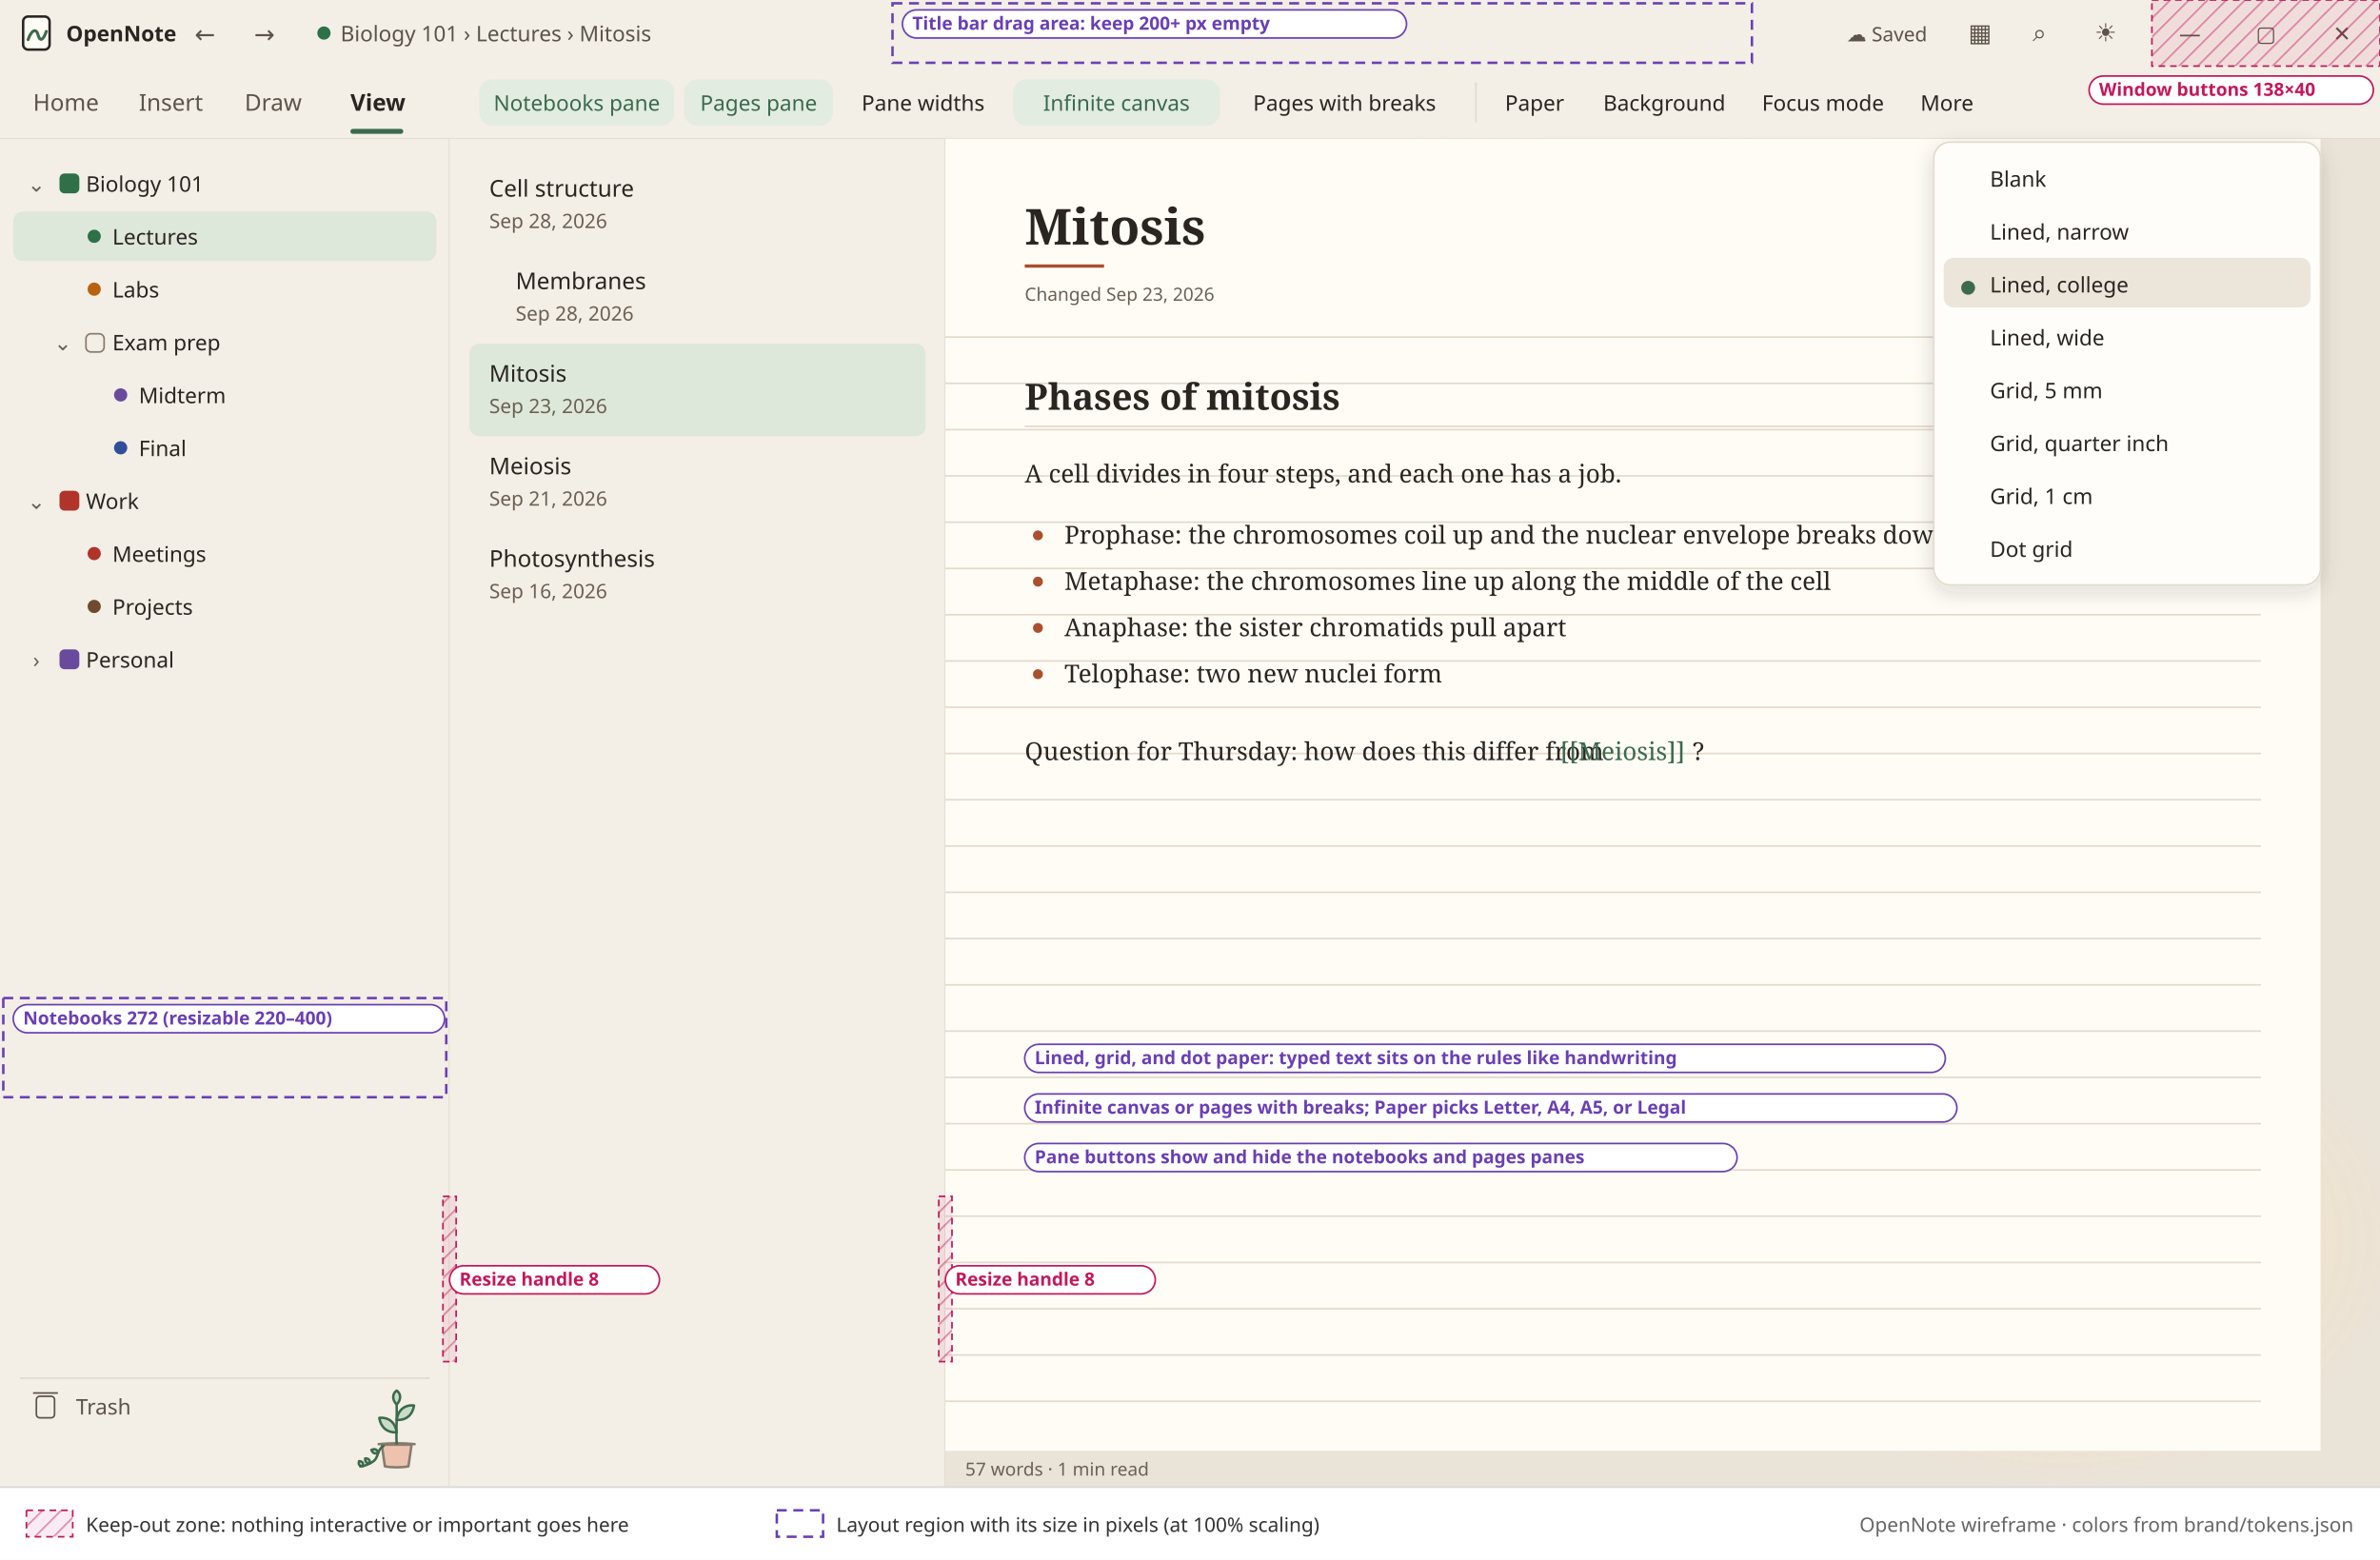
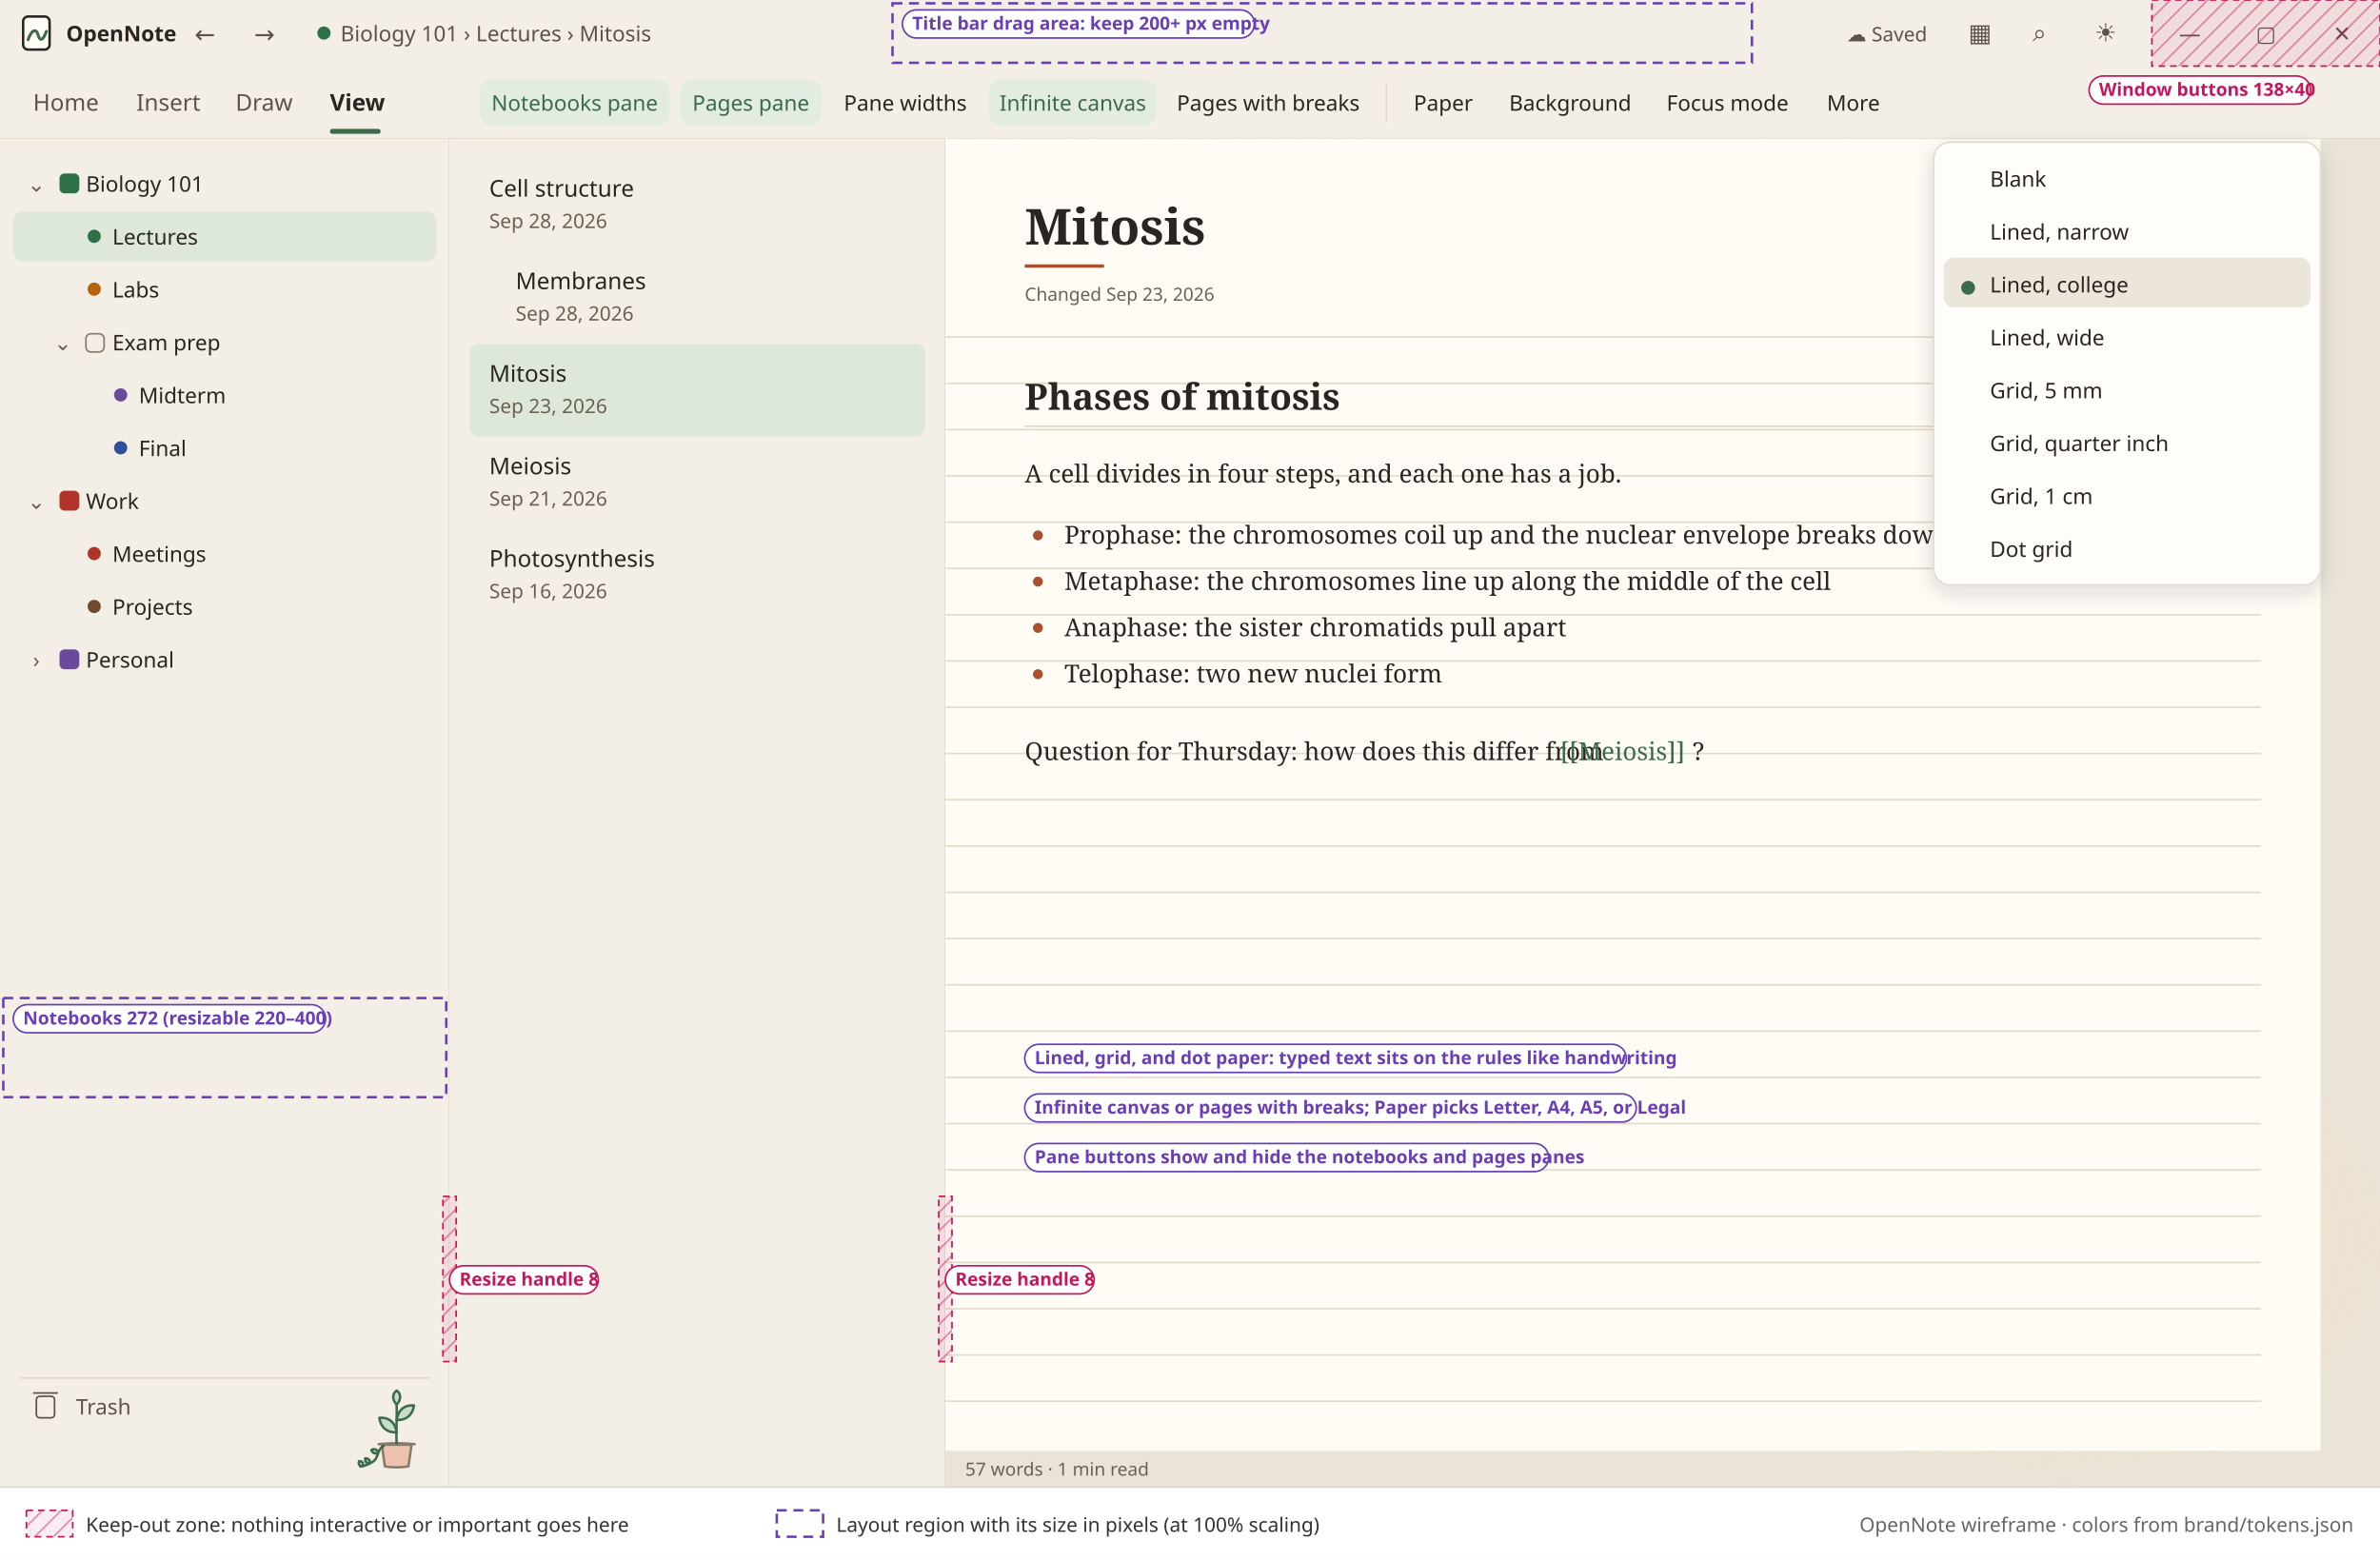
<svg xmlns="http://www.w3.org/2000/svg" viewBox="0 0 1440 944" width="1440" height="944" role="img">
  <defs>
    <pattern id="hatch" width="8" height="8" patternUnits="userSpaceOnUse" patternTransform="rotate(45)">
      <rect width="8" height="8" fill="#C2185B" fill-opacity="0.08" />
      <line x1="0" y1="0" x2="0" y2="8" stroke="#C2185B" stroke-opacity="0.45" stroke-width="2" />
    </pattern>
    <filter id="shadow" x="-10%" y="-10%" width="120%" height="130%">
      <feDropShadow dx="0" dy="4" stdDeviation="6" flood-color="#2B2521" flood-opacity="0.16" />
    </filter>
  </defs>
  <rect x="0" y="0" width="1440" height="900" rx="0" fill="#F3EEE6" />
  <rect x="0" y="0" width="1440" height="40" rx="0" fill="#F3EEE6" />
  <rect x="14" y="10" width="16" height="20" rx="3" fill="#FFFCF6" stroke="#2B2521" stroke-width="1.5" />
  <path d="M17 24c2-6 5-7 6-3s3 4 5-2" fill="none" stroke-linecap="round" stroke-linejoin="round" stroke="#3B6A4D" stroke-width="1.8" />
  <text x="40" y="25" font-size="13" font-weight="600" fill="#2B2521" text-anchor="start" font-family="'Atkinson Hyperlegible Next', 'Segoe UI', system-ui, sans-serif">OpenNote</text>
  <text x="124" y="26" font-size="15" font-weight="400" fill="#5C534A" text-anchor="middle" font-family="'Atkinson Hyperlegible Next', 'Segoe UI', system-ui, sans-serif">←</text>
  <text x="160" y="26" font-size="15" font-weight="400" fill="#5C534A" text-anchor="middle" font-family="'Atkinson Hyperlegible Next', 'Segoe UI', system-ui, sans-serif">→</text>
  <circle cx="196" cy="20" r="4" fill="#2E7048" />
  <text x="206" y="25" font-size="13" font-weight="400" fill="#5C534A" text-anchor="start" font-family="'Atkinson Hyperlegible Next', 'Segoe UI', system-ui, sans-serif">Biology 101 › Lectures › Mitosis</text>
  <text x="1166" y="25" font-size="12" font-weight="400" fill="#5C534A" text-anchor="end" font-family="'Atkinson Hyperlegible Next', 'Segoe UI', system-ui, sans-serif">☁ Saved</text>
  <text x="1198" y="25" font-size="15" font-weight="400" fill="#5C534A" text-anchor="middle" font-family="'Atkinson Hyperlegible Next', 'Segoe UI', system-ui, sans-serif">▦</text>
  <text x="1234" y="25" font-size="15" font-weight="400" fill="#5C534A" text-anchor="middle" font-family="'Atkinson Hyperlegible Next', 'Segoe UI', system-ui, sans-serif">⌕</text>
  <text x="1274" y="25" font-size="15" font-weight="400" fill="#5C534A" text-anchor="middle" font-family="'Atkinson Hyperlegible Next', 'Segoe UI', system-ui, sans-serif">☀</text>
  <text x="1325" y="25" font-size="13" font-weight="400" fill="#5C534A" text-anchor="middle" font-family="'Atkinson Hyperlegible Next', 'Segoe UI', system-ui, sans-serif">—</text>
  <text x="1371" y="25" font-size="13" font-weight="400" fill="#5C534A" text-anchor="middle" font-family="'Atkinson Hyperlegible Next', 'Segoe UI', system-ui, sans-serif">▢</text>
  <text x="1417" y="25" font-size="13" font-weight="400" fill="#5C534A" text-anchor="middle" font-family="'Atkinson Hyperlegible Next', 'Segoe UI', system-ui, sans-serif">✕</text>
  <rect x="0" y="40" width="1440" height="44" rx="0" fill="#F3EEE6" />
  <line x1="0" y1="84" x2="1440" y2="84" stroke="#E3DACC" />
  <text x="20" y="67" font-size="14" font-weight="400" fill="#5C534A" text-anchor="start" font-family="'Atkinson Hyperlegible Next', 'Segoe UI', system-ui, sans-serif">Home</text>
-   <text x="84" y="67" font-size="14" font-weight="400" fill="#5C534A" text-anchor="start" font-family="'Atkinson Hyperlegible Next', 'Segoe UI', system-ui, sans-serif">Insert</text>
-   <text x="148" y="67" font-size="14" font-weight="400" fill="#5C534A" text-anchor="start" font-family="'Atkinson Hyperlegible Next', 'Segoe UI', system-ui, sans-serif">Draw</text>
-   <text x="212" y="67" font-size="14" font-weight="600" fill="#2B2521" text-anchor="start" font-family="'Atkinson Hyperlegible Next', 'Segoe UI', system-ui, sans-serif">View</text>
-   <rect x="212" y="78" width="32" height="3" rx="1.5" fill="#3B6A4D" />
-   <g data-fit="6" data-center="both">
-     <rect x="290" y="48" width="118" height="28" rx="8" fill="#E2ECE1" />
-     <text x="349" y="67" font-size="13" font-weight="400" fill="#3B6A4D" text-anchor="middle" font-family="'Atkinson Hyperlegible Next', 'Segoe UI', system-ui, sans-serif">Notebooks pane</text>
-   </g>
-   <g data-fit="6" data-center="both">
-     <rect x="414" y="48" width="90" height="28" rx="8" fill="#E2ECE1" />
-     <text x="459" y="67" font-size="13" font-weight="400" fill="#3B6A4D" text-anchor="middle" font-family="'Atkinson Hyperlegible Next', 'Segoe UI', system-ui, sans-serif">Pages pane</text>
-   </g>
-   <g data-fit="6" data-center="both">
-     <rect x="510" y="48" width="97" height="28" rx="8" fill="none" />
-     <text x="558.5" y="67" font-size="13" font-weight="400" fill="#2B2521" text-anchor="middle" font-family="'Atkinson Hyperlegible Next', 'Segoe UI', system-ui, sans-serif">Pane widths</text>
-   </g>
-   <g data-fit="6" data-center="both">
-     <rect x="613" y="48" width="125" height="28" rx="8" fill="#E2ECE1" />
-     <text x="675.5" y="67" font-size="13" font-weight="400" fill="#3B6A4D" text-anchor="middle" font-family="'Atkinson Hyperlegible Next', 'Segoe UI', system-ui, sans-serif">Infinite canvas</text>
-   </g>
-   <g data-fit="6" data-center="both">
-     <rect x="744" y="48" width="139" height="28" rx="8" fill="none" />
-     <text x="813.5" y="67" font-size="13" font-weight="400" fill="#2B2521" text-anchor="middle" font-family="'Atkinson Hyperlegible Next', 'Segoe UI', system-ui, sans-serif">Pages with breaks</text>
-   </g>
-   <line x1="893" y1="50" x2="893" y2="74" stroke="#E3DACC" />
-   <g data-fit="6" data-center="both">
-     <rect x="901" y="48" width="55" height="28" rx="8" fill="none" />
-     <text x="928.5" y="67" font-size="13" font-weight="400" fill="#2B2521" text-anchor="middle" font-family="'Atkinson Hyperlegible Next', 'Segoe UI', system-ui, sans-serif">Paper</text>
-   </g>
-   <g data-fit="6" data-center="both">
-     <rect x="962" y="48" width="90" height="28" rx="8" fill="none" />
-     <text x="1007" y="67" font-size="13" font-weight="400" fill="#2B2521" text-anchor="middle" font-family="'Atkinson Hyperlegible Next', 'Segoe UI', system-ui, sans-serif">Background</text>
-   </g>
-   <g data-fit="6" data-center="both">
-     <rect x="1058" y="48" width="90" height="28" rx="8" fill="none" />
-     <text x="1103" y="67" font-size="13" font-weight="400" fill="#2B2521" text-anchor="middle" font-family="'Atkinson Hyperlegible Next', 'Segoe UI', system-ui, sans-serif">Focus mode</text>
-   </g>
-   <g data-fit="6" data-center="both">
-     <rect x="1154" y="48" width="48" height="28" rx="8" fill="none" />
-     <text x="1178" y="67" font-size="13" font-weight="400" fill="#2B2521" text-anchor="middle" font-family="'Atkinson Hyperlegible Next', 'Segoe UI', system-ui, sans-serif">More</text>
+   <text x="82.5" y="67" font-size="14" font-weight="400" fill="#5C534A" text-anchor="start" font-family="'Atkinson Hyperlegible Next', 'Segoe UI', system-ui, sans-serif">Insert</text>
+   <text x="142.5" y="67" font-size="14" font-weight="400" fill="#5C534A" text-anchor="start" font-family="'Atkinson Hyperlegible Next', 'Segoe UI', system-ui, sans-serif">Draw</text>
+   <text x="199.6" y="67" font-size="14" font-weight="600" fill="#2B2521" text-anchor="start" font-family="'Atkinson Hyperlegible Next', 'Segoe UI', system-ui, sans-serif">View</text>
+   <rect x="199.6" y="78" width="30.7" height="3" rx="1.5" fill="#3B6A4D" />
+   <g data-fit="6" data-center="both">
+     <rect x="290" y="48" width="115.4" height="28" rx="8" fill="#E2ECE1" />
+     <text x="347.7" y="67" font-size="13" font-weight="400" fill="#3B6A4D" text-anchor="middle" font-family="'Atkinson Hyperlegible Next', 'Segoe UI', system-ui, sans-serif">Notebooks pane</text>
+   </g>
+   <g data-fit="6" data-center="both">
+     <rect x="411.4" y="48" width="85.8" height="28" rx="8" fill="#E2ECE1" />
+     <text x="454.3" y="67" font-size="13" font-weight="400" fill="#3B6A4D" text-anchor="middle" font-family="'Atkinson Hyperlegible Next', 'Segoe UI', system-ui, sans-serif">Pages pane</text>
+   </g>
+   <g data-fit="6" data-center="both">
+     <rect x="503.2" y="48" width="89.1" height="28" rx="8" fill="none" />
+     <text x="547.75" y="67" font-size="13" font-weight="400" fill="#2B2521" text-anchor="middle" font-family="'Atkinson Hyperlegible Next', 'Segoe UI', system-ui, sans-serif">Pane widths</text>
+   </g>
+   <g data-fit="6" data-center="both">
+     <rect x="598.3" y="48" width="101.6" height="28" rx="8" fill="#E2ECE1" />
+     <text x="649.1" y="67" font-size="13" font-weight="400" fill="#3B6A4D" text-anchor="middle" font-family="'Atkinson Hyperlegible Next', 'Segoe UI', system-ui, sans-serif">Infinite canvas</text>
+   </g>
+   <g data-fit="6" data-center="both">
+     <rect x="705.9" y="48" width="122.9" height="28" rx="8" fill="none" />
+     <text x="767.35" y="67" font-size="13" font-weight="400" fill="#2B2521" text-anchor="middle" font-family="'Atkinson Hyperlegible Next', 'Segoe UI', system-ui, sans-serif">Pages with breaks</text>
+   </g>
+   <line x1="838.8" y1="50" x2="838.8" y2="74" stroke="#E3DACC" />
+   <g data-fit="6" data-center="both">
+     <rect x="846.8" y="48" width="52.9" height="28" rx="8" fill="none" />
+     <text x="873.25" y="67" font-size="13" font-weight="400" fill="#2B2521" text-anchor="middle" font-family="'Atkinson Hyperlegible Next', 'Segoe UI', system-ui, sans-serif">Paper</text>
+   </g>
+   <g data-fit="6" data-center="both">
+     <rect x="905.7" y="48" width="88.7" height="28" rx="8" fill="none" />
+     <text x="950.05" y="67" font-size="13" font-weight="400" fill="#2B2521" text-anchor="middle" font-family="'Atkinson Hyperlegible Next', 'Segoe UI', system-ui, sans-serif">Background</text>
+   </g>
+   <g data-fit="6" data-center="both">
+     <rect x="1000.4" y="48" width="89.7" height="28" rx="8" fill="none" />
+     <text x="1045.25" y="67" font-size="13" font-weight="400" fill="#2B2521" text-anchor="middle" font-family="'Atkinson Hyperlegible Next', 'Segoe UI', system-ui, sans-serif">Focus mode</text>
+   </g>
+   <g data-fit="6" data-center="both">
+     <rect x="1096.1" y="48" width="50.6" height="28" rx="8" fill="none" />
+     <text x="1121.4" y="67" font-size="13" font-weight="400" fill="#2B2521" text-anchor="middle" font-family="'Atkinson Hyperlegible Next', 'Segoe UI', system-ui, sans-serif">More</text>
  </g>
  <rect x="0" y="84" width="272" height="816" rx="0" fill="#F3EEE6" />
  <line x1="272" y1="84" x2="272" y2="900" stroke="#E3DACC" />
  <text x="22" y="116" font-size="13" font-weight="400" fill="#6B6054" text-anchor="middle" font-family="'Atkinson Hyperlegible Next', 'Segoe UI', system-ui, sans-serif">⌄</text>
  <rect x="36" y="105" width="12" height="12" rx="3" fill="#2E7048" />
  <text x="52" y="116" font-size="13" font-weight="400" fill="#2B2521" text-anchor="start" font-family="'Atkinson Hyperlegible Next', 'Segoe UI', system-ui, sans-serif">Biology 101</text>
  <rect x="8" y="128" width="256" height="30" rx="6" fill="#DDE8DA" />
  <circle cx="57" cy="143" r="4" fill="#2E7048" />
  <text x="68" y="148" font-size="13" font-weight="400" fill="#2B2521" text-anchor="start" font-family="'Atkinson Hyperlegible Next', 'Segoe UI', system-ui, sans-serif">Lectures</text>
  <circle cx="57" cy="175" r="4" fill="#B8620F" />
  <text x="68" y="180" font-size="13" font-weight="400" fill="#2B2521" text-anchor="start" font-family="'Atkinson Hyperlegible Next', 'Segoe UI', system-ui, sans-serif">Labs</text>
  <text x="38" y="212" font-size="13" font-weight="400" fill="#6B6054" text-anchor="middle" font-family="'Atkinson Hyperlegible Next', 'Segoe UI', system-ui, sans-serif">⌄</text>
  <rect x="52" y="202" width="11" height="11" rx="3" fill="none" stroke="#877B6C" stroke-width="1" />
  <text x="68" y="212" font-size="13" font-weight="400" fill="#2B2521" text-anchor="start" font-family="'Atkinson Hyperlegible Next', 'Segoe UI', system-ui, sans-serif">Exam prep</text>
  <circle cx="73" cy="239" r="4" fill="#6A4A9C" />
  <text x="84" y="244" font-size="13" font-weight="400" fill="#2B2521" text-anchor="start" font-family="'Atkinson Hyperlegible Next', 'Segoe UI', system-ui, sans-serif">Midterm</text>
  <circle cx="73" cy="271" r="4" fill="#2F4F9A" />
  <text x="84" y="276" font-size="13" font-weight="400" fill="#2B2521" text-anchor="start" font-family="'Atkinson Hyperlegible Next', 'Segoe UI', system-ui, sans-serif">Final</text>
  <text x="22" y="308" font-size="13" font-weight="400" fill="#6B6054" text-anchor="middle" font-family="'Atkinson Hyperlegible Next', 'Segoe UI', system-ui, sans-serif">⌄</text>
  <rect x="36" y="297" width="12" height="12" rx="3" fill="#B0342A" />
  <text x="52" y="308" font-size="13" font-weight="400" fill="#2B2521" text-anchor="start" font-family="'Atkinson Hyperlegible Next', 'Segoe UI', system-ui, sans-serif">Work</text>
  <circle cx="57" cy="335" r="4" fill="#B0342A" />
  <text x="68" y="340" font-size="13" font-weight="400" fill="#2B2521" text-anchor="start" font-family="'Atkinson Hyperlegible Next', 'Segoe UI', system-ui, sans-serif">Meetings</text>
  <circle cx="57" cy="367" r="4" fill="#6E4B2E" />
  <text x="68" y="372" font-size="13" font-weight="400" fill="#2B2521" text-anchor="start" font-family="'Atkinson Hyperlegible Next', 'Segoe UI', system-ui, sans-serif">Projects</text>
  <text x="22" y="404" font-size="13" font-weight="400" fill="#6B6054" text-anchor="middle" font-family="'Atkinson Hyperlegible Next', 'Segoe UI', system-ui, sans-serif">›</text>
  <rect x="36" y="393" width="12" height="12" rx="3" fill="#6A4A9C" />
  <text x="52" y="404" font-size="13" font-weight="400" fill="#2B2521" text-anchor="start" font-family="'Atkinson Hyperlegible Next', 'Segoe UI', system-ui, sans-serif">Personal</text>
  <line x1="12" y1="834" x2="260" y2="834" stroke="#E3DACC" />
  <rect x="22" y="845" width="11" height="13" rx="2" fill="none" stroke="#5C534A" stroke-width="1" />
  <line x1="20" y1="843" x2="35" y2="843" stroke="#5C534A" />
  <text x="46" y="856" font-size="13" font-weight="400" fill="#5C534A" text-anchor="start" font-family="'Atkinson Hyperlegible Next', 'Segoe UI', system-ui, sans-serif">Trash</text>
  <g data-part="plant-pot" fill="none" stroke="#877B6C" stroke-linecap="round" stroke-linejoin="round">
    <g data-part="plant" transform="translate(216 840.5063) scale(0.75)" stroke-width="2">
      <path d="M20 45H44L41.5 62.5C36 63.6 28 63.6 22.5 62.5Z" fill="#EDC3AF" data-part="pot" />
      <path d="M17.5 44.6C28 43.6 37 43.6 46.5 44.6" />
      <path d="M32 44C31.4 34 32.4 23 32 12" stroke="#3B6A4D" />
      <path d="M21.5 46C15.5 49.5 18 55.6 12.4 59 9 61 6 62.4 2.6 62.6" stroke="#3B6A4D" />
      <path d="M32 35C24 35.6 19 30.6 18 23.4 26 22.6 31 27.6 32 35Z" fill="#C8DCC6" stroke="#3B6A4D" />
      <path d="M32 25C40 25.6 45 20.6 46 13.4 38 12.6 33 17.6 32 25Z" fill="#C8DCC6" stroke="#3B6A4D" />
      <path d="M32 12.6C28 8.6 28.6 3.6 32 1.4 35.4 3.6 36 8.6 32 12.6Z" fill="#C8DCC6" stroke="#3B6A4D" />
      <path d="M17.2 51.4Q15.5 47.4 11.6 49.3Q13.3 53.4 17.2 51.4Z" fill="#C8DCC6" stroke="#3B6A4D" />
      <path d="M10.4 60.1Q10.7 56 6.6 56.1Q6.3 60.2 10.4 60.1Z" fill="#C8DCC6" stroke="#3B6A4D" />
      <path d="M4.6 62.4Q5.8 58.5 1.7 58.3Q0.5 62.2 4.6 62.4Z" fill="#C8DCC6" stroke="#3B6A4D" />
    </g>
  </g>
  <rect x="272" y="84" width="300" height="816" rx="0" fill="#F3EEE6" />
  <line x1="572" y1="84" x2="572" y2="900" stroke="#E3DACC" />
  <text x="296" y="119" font-size="14" font-weight="500" fill="#2B2521" text-anchor="start" font-family="'Atkinson Hyperlegible Next', 'Segoe UI', system-ui, sans-serif">Cell structure</text>
  <text x="296" y="138" font-size="12" font-weight="400" fill="#6B6054" text-anchor="start" font-family="'Atkinson Hyperlegible Next', 'Segoe UI', system-ui, sans-serif">Sep 28, 2026</text>
  <text x="312" y="175" font-size="14" font-weight="500" fill="#2B2521" text-anchor="start" font-family="'Atkinson Hyperlegible Next', 'Segoe UI', system-ui, sans-serif">Membranes</text>
  <text x="312" y="194" font-size="12" font-weight="400" fill="#6B6054" text-anchor="start" font-family="'Atkinson Hyperlegible Next', 'Segoe UI', system-ui, sans-serif">Sep 28, 2026</text>
  <rect x="284" y="208" width="276" height="56" rx="6" fill="#DDE8DA" />
  <text x="296" y="231" font-size="14" font-weight="500" fill="#2B2521" text-anchor="start" font-family="'Atkinson Hyperlegible Next', 'Segoe UI', system-ui, sans-serif">Mitosis</text>
  <text x="296" y="250" font-size="12" font-weight="400" fill="#6B6054" text-anchor="start" font-family="'Atkinson Hyperlegible Next', 'Segoe UI', system-ui, sans-serif">Sep 23, 2026</text>
  <text x="296" y="287" font-size="14" font-weight="500" fill="#2B2521" text-anchor="start" font-family="'Atkinson Hyperlegible Next', 'Segoe UI', system-ui, sans-serif">Meiosis</text>
  <text x="296" y="306" font-size="12" font-weight="400" fill="#6B6054" text-anchor="start" font-family="'Atkinson Hyperlegible Next', 'Segoe UI', system-ui, sans-serif">Sep 21, 2026</text>
  <text x="296" y="343" font-size="14" font-weight="500" fill="#2B2521" text-anchor="start" font-family="'Atkinson Hyperlegible Next', 'Segoe UI', system-ui, sans-serif">Photosynthesis</text>
  <text x="296" y="362" font-size="12" font-weight="400" fill="#6B6054" text-anchor="start" font-family="'Atkinson Hyperlegible Next', 'Segoe UI', system-ui, sans-serif">Sep 16, 2026</text>
  <defs>
    <radialGradient id="ambient16" cx="0" cy="0" r="1" gradientUnits="userSpaceOnUse" gradientTransform="translate(572 84) scale(608 653)">
      <stop offset="0" stop-color="#FFF0D4" />
      <stop offset="1" stop-color="#FFF0D4" stop-opacity="0" />
    </radialGradient>
    <radialGradient id="ambient16p">
      <stop offset="0" stop-color="#FCE4B8" />
      <stop offset="1" stop-color="#FCE4B8" stop-opacity="0" />
    </radialGradient>
  </defs>
  <rect x="572" y="84" width="868" height="816" rx="0" fill="#EAE3D8" />
  <rect x="572" y="84" width="868" height="816" fill="url(#ambient16)" />
  <ellipse cx="1250" cy="750" rx="210" ry="150" fill="url(#ambient16p)" opacity="0.9" />
  <rect x="572" y="84" width="832" height="794" rx="0" fill="#FFFCF6" />
  <text x="584" y="893" font-size="11" font-weight="400" fill="#6B6054" text-anchor="start" font-family="'Atkinson Hyperlegible Next', 'Segoe UI', system-ui, sans-serif">57 words · 1 min read</text>
  <rect x="1260" y="92" width="128" height="32" rx="16" fill="#FFFCF6" stroke="#877B6C" stroke-width="1" />
  <text x="1276" y="113" font-size="12" font-weight="600" fill="#2B2521" text-anchor="start" font-family="'Atkinson Hyperlegible Next', 'Segoe UI', system-ui, sans-serif">Properties</text>
  <text x="1372" y="113" font-size="12" font-weight="400" fill="#6B6054" text-anchor="end" font-family="'Atkinson Hyperlegible Next', 'Segoe UI', system-ui, sans-serif">none</text>
  <text x="620" y="148" font-size="30" font-weight="700" fill="#2B2521" text-anchor="start" font-family="Literata, Cambria, Georgia, serif">Mitosis</text>
  <rect x="620" y="160" width="48" height="2" rx="0" fill="#A9502F" />
  <text x="620" y="182" font-size="11" font-weight="400" fill="#6B6054" text-anchor="start" font-family="'Atkinson Hyperlegible Next', 'Segoe UI', system-ui, sans-serif">Changed Sep 23, 2026</text>
  <line x1="572" y1="204" x2="1368" y2="204" stroke="#E3DACC" />
  <line x1="572" y1="232" x2="1368" y2="232" stroke="#E3DACC" />
  <line x1="572" y1="260" x2="1368" y2="260" stroke="#E3DACC" />
  <line x1="572" y1="288" x2="1368" y2="288" stroke="#E3DACC" />
  <line x1="572" y1="316" x2="1368" y2="316" stroke="#E3DACC" />
  <line x1="572" y1="344" x2="1368" y2="344" stroke="#E3DACC" />
  <line x1="572" y1="372" x2="1368" y2="372" stroke="#E3DACC" />
  <line x1="572" y1="400" x2="1368" y2="400" stroke="#E3DACC" />
  <line x1="572" y1="428" x2="1368" y2="428" stroke="#E3DACC" />
  <line x1="572" y1="456" x2="1368" y2="456" stroke="#E3DACC" />
  <line x1="572" y1="484" x2="1368" y2="484" stroke="#E3DACC" />
  <line x1="572" y1="512" x2="1368" y2="512" stroke="#E3DACC" />
  <line x1="572" y1="540" x2="1368" y2="540" stroke="#E3DACC" />
  <line x1="572" y1="568" x2="1368" y2="568" stroke="#E3DACC" />
  <line x1="572" y1="596" x2="1368" y2="596" stroke="#E3DACC" />
  <line x1="572" y1="624" x2="1368" y2="624" stroke="#E3DACC" />
  <line x1="572" y1="652" x2="1368" y2="652" stroke="#E3DACC" />
  <line x1="572" y1="680" x2="1368" y2="680" stroke="#E3DACC" />
  <line x1="572" y1="708" x2="1368" y2="708" stroke="#E3DACC" />
  <line x1="572" y1="736" x2="1368" y2="736" stroke="#E3DACC" />
  <line x1="572" y1="764" x2="1368" y2="764" stroke="#E3DACC" />
  <line x1="572" y1="792" x2="1368" y2="792" stroke="#E3DACC" />
  <line x1="572" y1="820" x2="1368" y2="820" stroke="#E3DACC" />
  <line x1="572" y1="848" x2="1368" y2="848" stroke="#E3DACC" />
  <text x="620" y="248" font-size="22" font-weight="700" fill="#2B2521" text-anchor="start" font-family="Literata, Cambria, Georgia, serif">Phases of mitosis</text>
  <line x1="620" y1="258" x2="1280" y2="258" stroke="#E3DACC" />
  <text x="620" y="292" font-size="15" font-weight="400" fill="#2B2521" text-anchor="start" font-family="Literata, Cambria, Georgia, serif">A cell divides in four steps, and each one has a job.</text>
  <circle cx="628" cy="324" r="3" fill="#A9502F" />
  <text x="644" y="329" font-size="15" font-weight="400" fill="#2B2521" text-anchor="start" font-family="Literata, Cambria, Georgia, serif">Prophase: the chromosomes coil up and the nuclear envelope breaks down</text>
  <circle cx="628" cy="352" r="3" fill="#A9502F" />
  <text x="644" y="357" font-size="15" font-weight="400" fill="#2B2521" text-anchor="start" font-family="Literata, Cambria, Georgia, serif">Metaphase: the chromosomes line up along the middle of the cell</text>
  <circle cx="628" cy="380" r="3" fill="#A9502F" />
  <text x="644" y="385" font-size="15" font-weight="400" fill="#2B2521" text-anchor="start" font-family="Literata, Cambria, Georgia, serif">Anaphase: the sister chromatids pull apart</text>
  <circle cx="628" cy="408" r="3" fill="#A9502F" />
  <text x="644" y="413" font-size="15" font-weight="400" fill="#2B2521" text-anchor="start" font-family="Literata, Cambria, Georgia, serif">Telophase: two new nuclei form</text>
  <text x="620" y="460" font-size="15" font-weight="400" fill="#2B2521" text-anchor="start" font-family="Literata, Cambria, Georgia, serif">Question for Thursday: how does this differ from</text>
  <text x="944" y="460" font-size="15" font-weight="400" fill="#3B6A4D" text-anchor="start" font-family="Literata, Cambria, Georgia, serif">[[Meiosis]]</text>
  <text x="1024" y="460" font-size="15" font-weight="400" fill="#2B2521" text-anchor="start" font-family="Literata, Cambria, Georgia, serif">?</text>
  <rect x="1170" y="86" width="234" height="268" rx="10" fill="#FFFDF9" stroke="#E3DACC" stroke-width="1" filter="url(#shadow)" />
  <text x="1204" y="113" font-size="13" font-weight="400" fill="#2B2521" text-anchor="start" font-family="'Atkinson Hyperlegible Next', 'Segoe UI', system-ui, sans-serif">Blank</text>
  <text x="1204" y="145" font-size="13" font-weight="400" fill="#2B2521" text-anchor="start" font-family="'Atkinson Hyperlegible Next', 'Segoe UI', system-ui, sans-serif">Lined, narrow</text>
  <rect x="1176" y="156" width="222" height="30" rx="6" fill="#ECE5DA" />
  <text x="1204" y="177" font-size="13" font-weight="400" fill="#2B2521" text-anchor="start" font-family="'Atkinson Hyperlegible Next', 'Segoe UI', system-ui, sans-serif">Lined, college</text>
  <text x="1186" y="177" font-size="11" font-weight="400" fill="#3B6A4D" text-anchor="start" font-family="'Atkinson Hyperlegible Next', 'Segoe UI', system-ui, sans-serif">●</text>
  <text x="1204" y="209" font-size="13" font-weight="400" fill="#2B2521" text-anchor="start" font-family="'Atkinson Hyperlegible Next', 'Segoe UI', system-ui, sans-serif">Lined, wide</text>
  <text x="1204" y="241" font-size="13" font-weight="400" fill="#2B2521" text-anchor="start" font-family="'Atkinson Hyperlegible Next', 'Segoe UI', system-ui, sans-serif">Grid, 5 mm</text>
  <text x="1204" y="273" font-size="13" font-weight="400" fill="#2B2521" text-anchor="start" font-family="'Atkinson Hyperlegible Next', 'Segoe UI', system-ui, sans-serif">Grid, quarter inch</text>
  <text x="1204" y="305" font-size="13" font-weight="400" fill="#2B2521" text-anchor="start" font-family="'Atkinson Hyperlegible Next', 'Segoe UI', system-ui, sans-serif">Grid, 1 cm</text>
  <text x="1204" y="337" font-size="13" font-weight="400" fill="#2B2521" text-anchor="start" font-family="'Atkinson Hyperlegible Next', 'Segoe UI', system-ui, sans-serif">Dot grid</text>
  <g pointer-events="none">
    <rect x="1302" y="0" width="138" height="40" rx="0" fill="url(#hatch)" stroke="#C2185B" stroke-width="1" stroke-dasharray="4 3" />
  </g>
  <g data-fit="4" pointer-events="none">
-     <rect x="1264" y="46" width="172" height="17" rx="8.5" fill="#FFFFFF" stroke="#C2185B" stroke-width="1" />
+     <rect x="1264" y="46" width="134" height="17" rx="8.5" fill="#FFFFFF" stroke="#C2185B" stroke-width="1" />
    <text x="1270" y="58" font-size="11" font-weight="600" fill="#C2185B" text-anchor="start" font-family="'Atkinson Hyperlegible Next', 'Segoe UI', system-ui, sans-serif">Window buttons 138×40</text>
  </g>
  <g pointer-events="none">
    <rect x="540" y="2" width="520" height="36" rx="0" fill="none" stroke="#6A3FB5" stroke-width="1.5" stroke-dasharray="6 4" />
  </g>
  <g data-fit="4" pointer-events="none">
-     <rect x="546" y="6" width="305" height="17" rx="8.5" fill="#FFFFFF" stroke="#6A3FB5" stroke-width="1" />
+     <rect x="546" y="6" width="213" height="17" rx="8.5" fill="#FFFFFF" stroke="#6A3FB5" stroke-width="1" />
    <text x="552" y="18" font-size="11" font-weight="600" fill="#6A3FB5" text-anchor="start" font-family="'Atkinson Hyperlegible Next', 'Segoe UI', system-ui, sans-serif">Title bar drag area: keep 200+ px empty</text>
  </g>
  <g pointer-events="none">
    <rect x="2" y="604" width="268" height="60" rx="0" fill="none" stroke="#6A3FB5" stroke-width="1.5" stroke-dasharray="6 4" />
  </g>
  <g data-fit="4" pointer-events="none">
-     <rect x="8" y="608" width="261" height="17" rx="8.5" fill="#FFFFFF" stroke="#6A3FB5" stroke-width="1" />
+     <rect x="8" y="608" width="189" height="17" rx="8.5" fill="#FFFFFF" stroke="#6A3FB5" stroke-width="1" />
    <text x="14" y="620" font-size="11" font-weight="600" fill="#6A3FB5" text-anchor="start" font-family="'Atkinson Hyperlegible Next', 'Segoe UI', system-ui, sans-serif">Notebooks 272 (resizable 220–400)</text>
  </g>
  <g pointer-events="none">
    <rect x="268" y="724" width="8" height="100" rx="0" fill="url(#hatch)" stroke="#C2185B" stroke-width="1" stroke-dasharray="4 3" />
  </g>
  <g data-fit="4" pointer-events="none">
-     <rect x="272" y="766" width="127" height="17" rx="8.5" fill="#FFFFFF" stroke="#C2185B" stroke-width="1" />
+     <rect x="272" y="766" width="90" height="17" rx="8.5" fill="#FFFFFF" stroke="#C2185B" stroke-width="1" />
    <text x="278" y="778" font-size="11" font-weight="600" fill="#C2185B" text-anchor="start" font-family="'Atkinson Hyperlegible Next', 'Segoe UI', system-ui, sans-serif">Resize handle 8</text>
  </g>
  <g pointer-events="none">
    <rect x="568" y="724" width="8" height="100" rx="0" fill="url(#hatch)" stroke="#C2185B" stroke-width="1" stroke-dasharray="4 3" />
  </g>
  <g data-fit="4" pointer-events="none">
-     <rect x="572" y="766" width="127" height="17" rx="8.5" fill="#FFFFFF" stroke="#C2185B" stroke-width="1" />
+     <rect x="572" y="766" width="90" height="17" rx="8.5" fill="#FFFFFF" stroke="#C2185B" stroke-width="1" />
    <text x="578" y="778" font-size="11" font-weight="600" fill="#C2185B" text-anchor="start" font-family="'Atkinson Hyperlegible Next', 'Segoe UI', system-ui, sans-serif">Resize handle 8</text>
  </g>
  <g data-fit="4" pointer-events="none">
-     <rect x="620" y="632" width="557" height="17" rx="8.5" fill="#FFFFFF" stroke="#6A3FB5" stroke-width="1" />
+     <rect x="620" y="632" width="364" height="17" rx="8.5" fill="#FFFFFF" stroke="#6A3FB5" stroke-width="1" />
    <text x="626" y="644" font-size="11" font-weight="600" fill="#6A3FB5" text-anchor="start" font-family="'Atkinson Hyperlegible Next', 'Segoe UI', system-ui, sans-serif">Lined, grid, and dot paper: typed text sits on the rules like handwriting</text>
  </g>
  <g data-fit="4" pointer-events="none">
-     <rect x="620" y="692" width="431" height="17" rx="8.5" fill="#FFFFFF" stroke="#6A3FB5" stroke-width="1" />
+     <rect x="620" y="692" width="317" height="17" rx="8.5" fill="#FFFFFF" stroke="#6A3FB5" stroke-width="1" />
    <text x="626" y="704" font-size="11" font-weight="600" fill="#6A3FB5" text-anchor="start" font-family="'Atkinson Hyperlegible Next', 'Segoe UI', system-ui, sans-serif">Pane buttons show and hide the notebooks and pages panes</text>
  </g>
  <g data-fit="4" pointer-events="none">
-     <rect x="620" y="662" width="564" height="17" rx="8.5" fill="#FFFFFF" stroke="#6A3FB5" stroke-width="1" />
+     <rect x="620" y="662" width="370" height="17" rx="8.5" fill="#FFFFFF" stroke="#6A3FB5" stroke-width="1" />
    <text x="626" y="674" font-size="11" font-weight="600" fill="#6A3FB5" text-anchor="start" font-family="'Atkinson Hyperlegible Next', 'Segoe UI', system-ui, sans-serif">Infinite canvas or pages with breaks; Paper picks Letter, A4, A5, or Legal</text>
  </g>
  <rect x="0" y="900" width="1440" height="44" rx="0" fill="#FFFFFF" />
  <line x1="0" y1="900" x2="1440" y2="900" stroke="#D9D9D9" />
  <rect x="16" y="914" width="28" height="16" rx="0" fill="url(#hatch)" stroke="#C2185B" stroke-width="1" stroke-dasharray="4 3" />
  <text x="52" y="927" font-size="12" font-weight="400" fill="#333" text-anchor="start" font-family="'Atkinson Hyperlegible Next', 'Segoe UI', system-ui, sans-serif">Keep-out zone: nothing interactive or important goes here</text>
  <rect x="470" y="914" width="28" height="16" rx="0" fill="none" stroke="#6A3FB5" stroke-width="1.5" stroke-dasharray="6 4" />
  <text x="506" y="927" font-size="12" font-weight="400" fill="#333" text-anchor="start" font-family="'Atkinson Hyperlegible Next', 'Segoe UI', system-ui, sans-serif">Layout region with its size in pixels (at 100% scaling)</text>
  <text x="1424" y="927" font-size="12" font-weight="400" fill="#666" text-anchor="end" font-family="'Atkinson Hyperlegible Next', 'Segoe UI', system-ui, sans-serif">OpenNote wireframe · colors from brand/tokens.json</text>
</svg>
